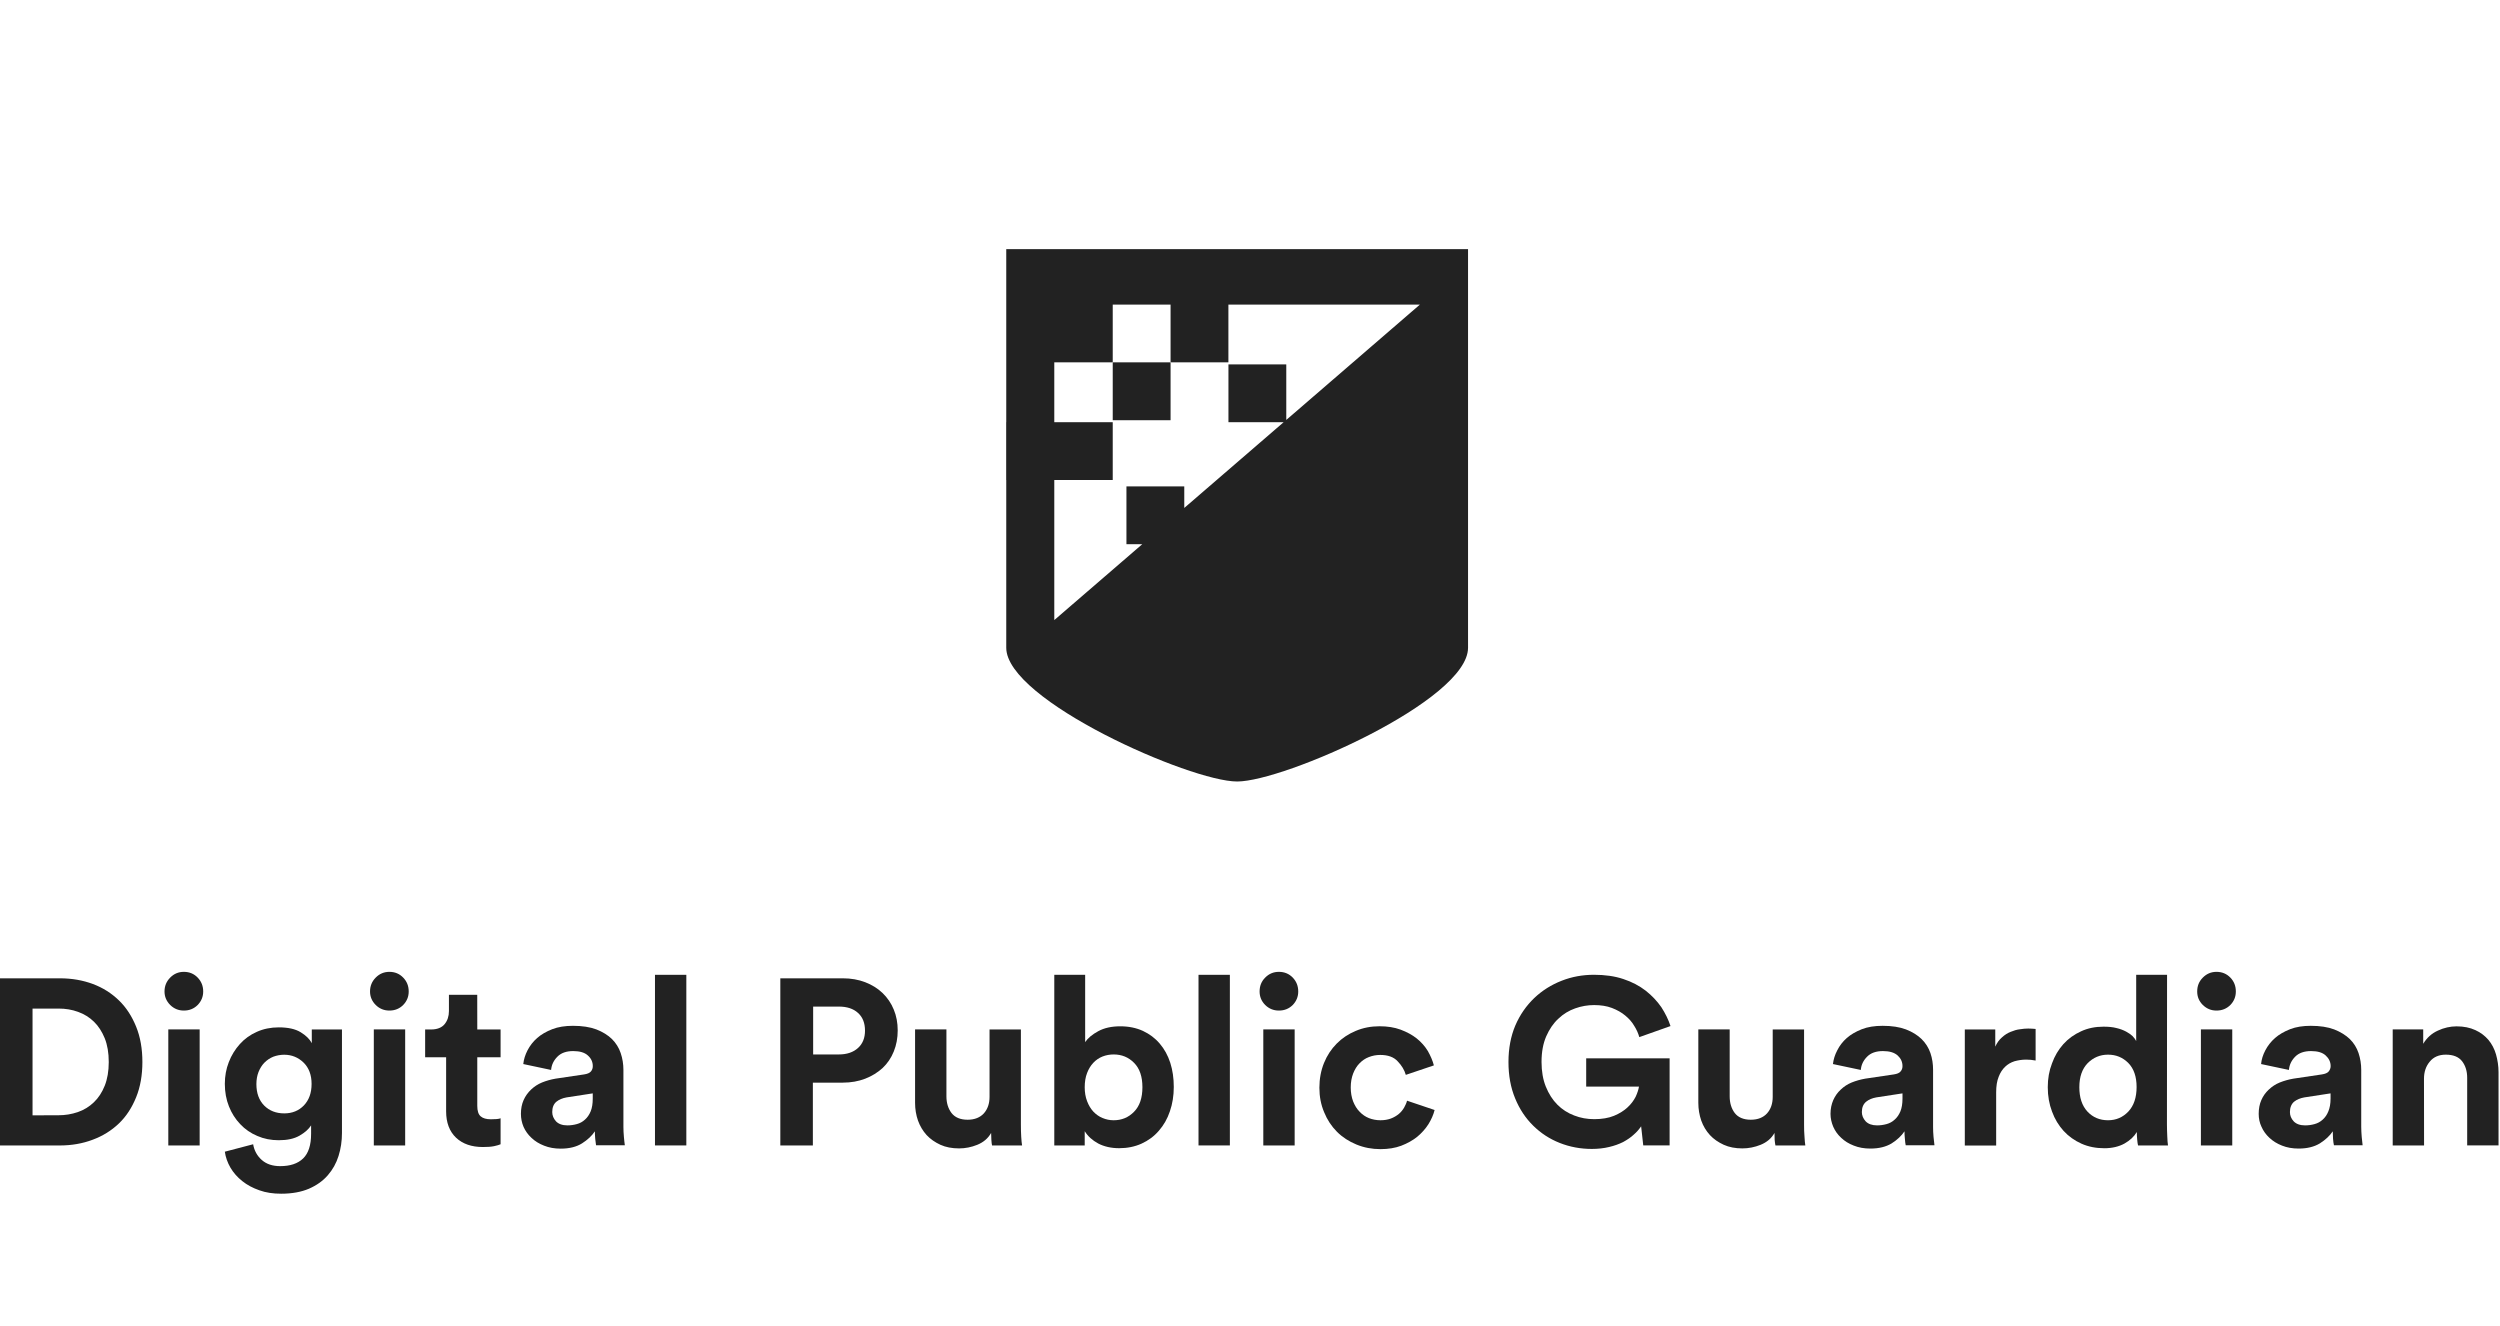
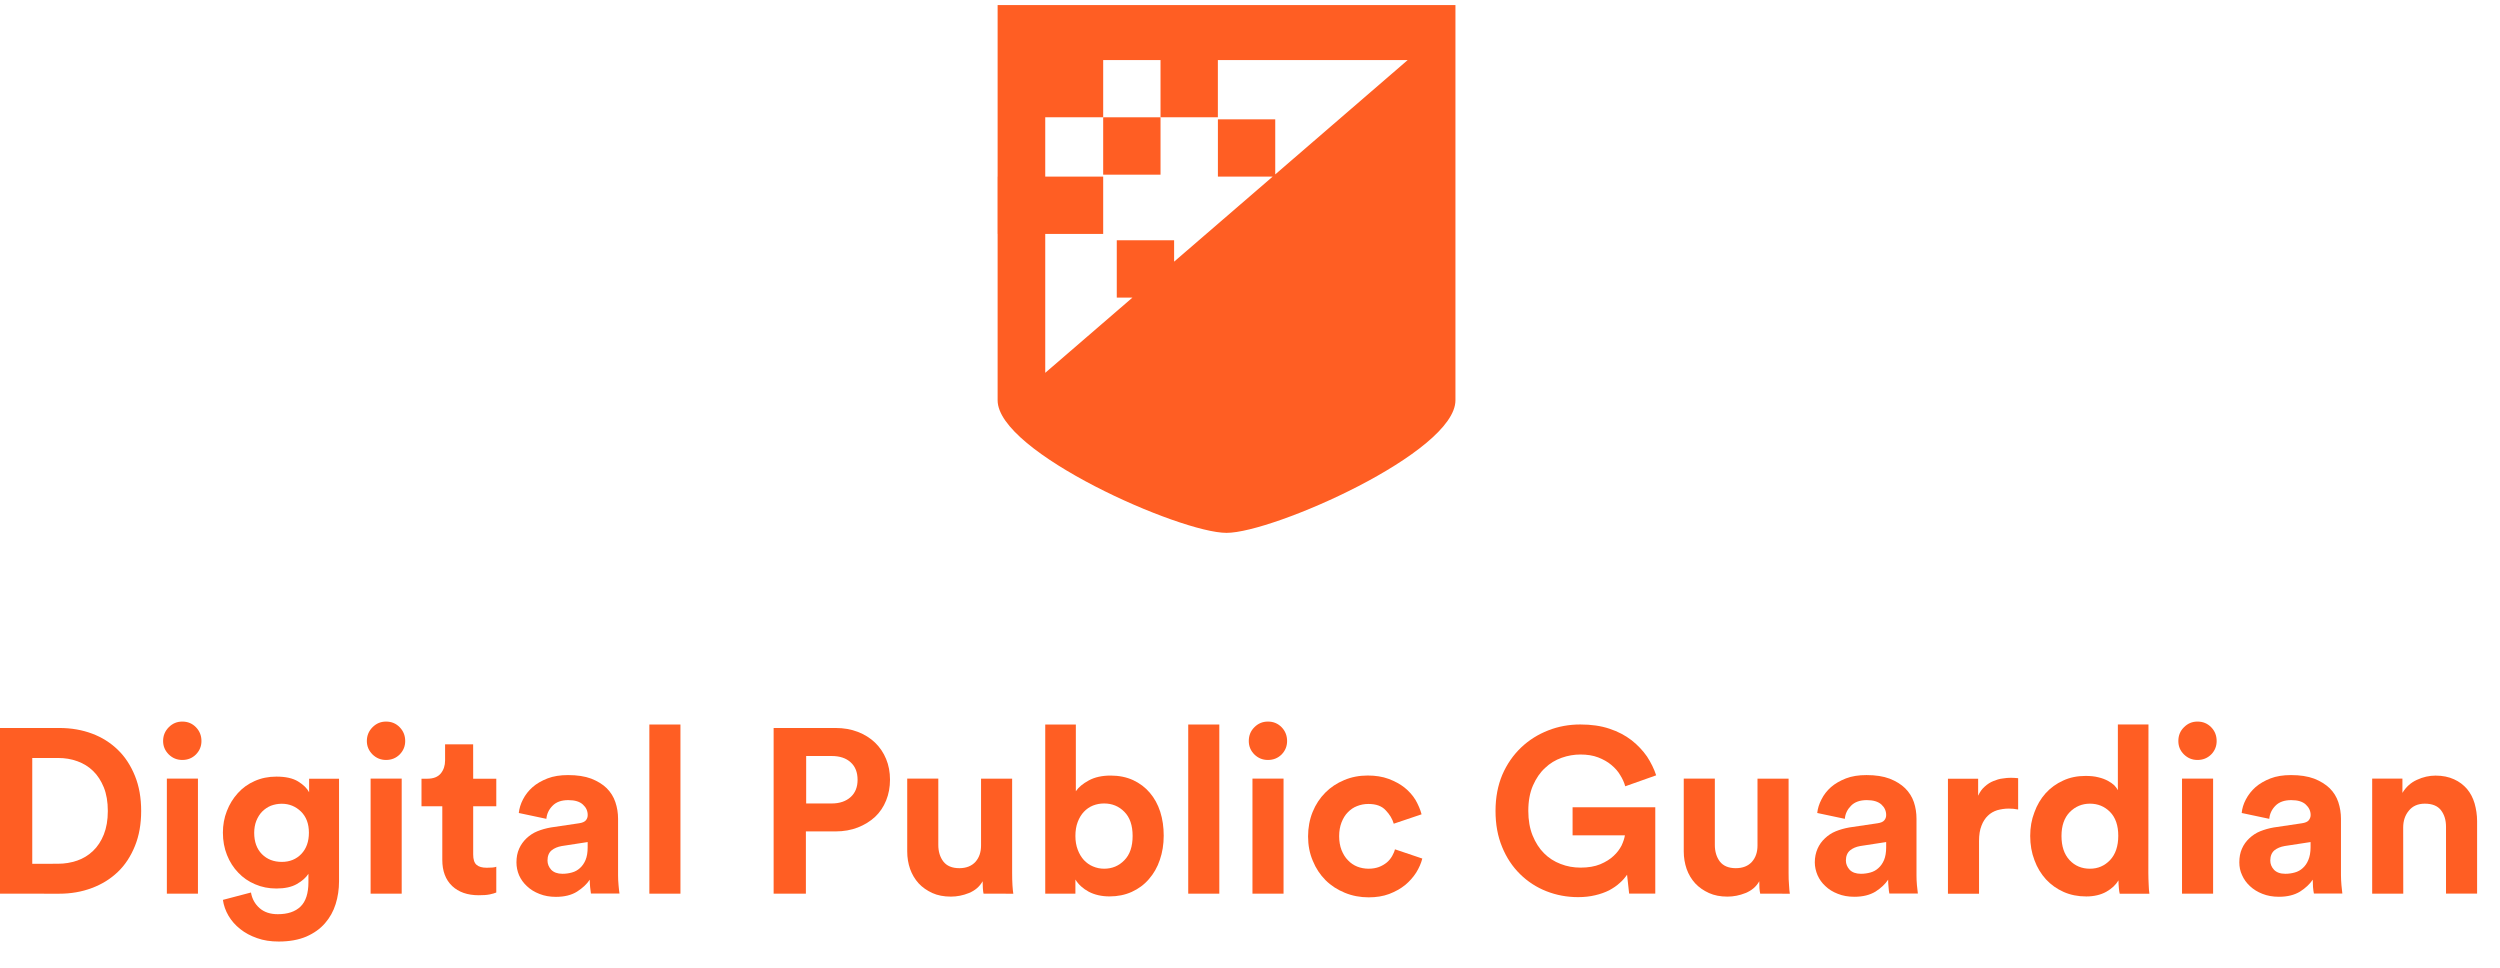
- <svg xmlns="http://www.w3.org/2000/svg" version="1.1" id="Ebene_1" x="0px" y="0px" width="61.468px" height="32.6px" viewBox="0 0 61.468 32.6" enable-background="new 0 0 61.468 32.6" xml:space="preserve">
-   <g enable-background="new    ">
-     <path fill="#222222" d="M0,28.163v-4.109h1.472c0.293,0,0.564,0.047,0.812,0.14c0.247,0.092,0.46,0.228,0.64,0.403   c0.18,0.174,0.32,0.391,0.423,0.646c0.103,0.253,0.154,0.543,0.154,0.869c0,0.324-0.051,0.614-0.154,0.867   c-0.103,0.255-0.244,0.473-0.425,0.645c-0.182,0.174-0.396,0.307-0.644,0.399c-0.248,0.094-0.518,0.141-0.812,0.141L0,28.163   L0,28.163z M1.438,27.421c0.166,0,0.324-0.026,0.476-0.078c0.15-0.052,0.282-0.133,0.394-0.241   c0.112-0.106,0.201-0.243,0.267-0.407c0.065-0.164,0.099-0.357,0.099-0.582c0-0.227-0.033-0.42-0.099-0.585   c-0.066-0.161-0.154-0.3-0.264-0.406c-0.11-0.108-0.241-0.189-0.391-0.243c-0.15-0.055-0.309-0.081-0.476-0.081H0.8v2.625   L1.438,27.421L1.438,27.421z" />
-     <path fill="#222222" d="M4.045,24.378c0-0.135,0.047-0.248,0.14-0.342c0.093-0.094,0.204-0.141,0.336-0.141   c0.135,0,0.248,0.047,0.339,0.141c0.091,0.094,0.136,0.207,0.136,0.342c0,0.128-0.045,0.238-0.136,0.332   c-0.091,0.091-0.204,0.137-0.339,0.137c-0.132,0-0.243-0.046-0.336-0.137C4.092,24.616,4.045,24.506,4.045,24.378z M4.138,28.163   v-2.853h0.771v2.853H4.138z" />
-     <path fill="#222222" d="M6.224,28.134c0.027,0.157,0.099,0.287,0.214,0.388c0.116,0.102,0.267,0.15,0.452,0.15   c0.244,0,0.431-0.062,0.562-0.188c0.131-0.126,0.197-0.328,0.197-0.606V27.67c-0.059,0.093-0.153,0.177-0.285,0.253   c-0.132,0.076-0.301,0.112-0.51,0.112c-0.189,0-0.365-0.034-0.527-0.105c-0.162-0.068-0.302-0.164-0.42-0.29   c-0.118-0.122-0.211-0.268-0.278-0.437c-0.067-0.167-0.101-0.353-0.101-0.554c0-0.188,0.032-0.368,0.098-0.535   c0.065-0.17,0.157-0.316,0.272-0.444c0.115-0.128,0.255-0.229,0.417-0.3c0.162-0.073,0.342-0.11,0.539-0.11   c0.228,0,0.407,0.039,0.539,0.12s0.223,0.172,0.273,0.268v-0.336h0.742v2.545c0,0.196-0.028,0.387-0.084,0.564   c-0.056,0.18-0.144,0.337-0.264,0.475c-0.12,0.139-0.274,0.248-0.463,0.331c-0.19,0.081-0.418,0.123-0.684,0.123   c-0.197,0-0.376-0.026-0.536-0.084c-0.161-0.056-0.3-0.13-0.42-0.226c-0.12-0.095-0.216-0.204-0.29-0.329   c-0.073-0.125-0.12-0.258-0.139-0.394L6.224,28.134z M6.989,27.375c0.197,0,0.358-0.066,0.484-0.197   c0.125-0.132,0.188-0.307,0.188-0.527c0-0.222-0.066-0.396-0.197-0.525c-0.131-0.127-0.29-0.193-0.476-0.193   c-0.096,0-0.187,0.018-0.27,0.049c-0.083,0.034-0.155,0.084-0.217,0.146c-0.062,0.063-0.11,0.143-0.145,0.23   c-0.034,0.088-0.052,0.188-0.052,0.295c0,0.225,0.064,0.4,0.192,0.53C6.624,27.311,6.788,27.375,6.989,27.375z" />
-     <path fill="#222222" d="M9.098,24.378c0-0.135,0.047-0.248,0.14-0.342c0.093-0.094,0.205-0.141,0.336-0.141   c0.135,0,0.248,0.047,0.339,0.141c0.091,0.094,0.136,0.207,0.136,0.342c0,0.128-0.045,0.238-0.136,0.332   c-0.091,0.091-0.204,0.137-0.339,0.137c-0.131,0-0.243-0.046-0.336-0.137C9.145,24.616,9.098,24.506,9.098,24.378z M9.191,28.163   v-2.853h0.771v2.853H9.191z" />
-     <path fill="#222222" d="M11.735,25.312h0.573v0.684h-0.573v1.193c0,0.125,0.027,0.211,0.084,0.259   c0.056,0.049,0.139,0.072,0.252,0.072c0.046,0,0.093-0.002,0.139-0.005c0.046-0.005,0.079-0.01,0.098-0.02v0.639   c-0.035,0.015-0.087,0.032-0.16,0.047c-0.071,0.015-0.163,0.021-0.275,0.021c-0.278,0-0.498-0.076-0.661-0.23   c-0.162-0.155-0.243-0.371-0.243-0.647v-1.329h-0.516v-0.684h0.145c0.15,0,0.262-0.044,0.333-0.13   c0.071-0.087,0.107-0.194,0.107-0.322V24.46h0.696L11.735,25.312L11.735,25.312z" />
-     <path fill="#222222" d="M12.808,27.387c0-0.128,0.022-0.24,0.066-0.339c0.045-0.101,0.106-0.184,0.183-0.258   c0.077-0.073,0.167-0.133,0.27-0.175c0.102-0.041,0.213-0.073,0.333-0.094l0.701-0.104c0.081-0.012,0.137-0.036,0.168-0.073   c0.031-0.037,0.046-0.079,0.046-0.131c0-0.102-0.039-0.188-0.119-0.26c-0.079-0.074-0.2-0.11-0.362-0.11   c-0.17,0-0.3,0.046-0.391,0.14c-0.091,0.092-0.142,0.199-0.153,0.324l-0.684-0.145c0.012-0.113,0.046-0.225,0.104-0.337   c0.058-0.113,0.137-0.215,0.237-0.303c0.101-0.089,0.224-0.159,0.371-0.217c0.146-0.057,0.317-0.083,0.51-0.083   c0.224,0,0.416,0.029,0.574,0.088c0.158,0.062,0.287,0.142,0.385,0.238c0.099,0.099,0.17,0.214,0.214,0.344   c0.045,0.133,0.067,0.271,0.067,0.413v1.402c0,0.076,0.004,0.16,0.012,0.246c0.007,0.086,0.016,0.153,0.023,0.206h-0.708   c-0.007-0.039-0.014-0.094-0.02-0.159c-0.006-0.069-0.009-0.128-0.009-0.184c-0.073,0.111-0.179,0.209-0.315,0.296   c-0.137,0.086-0.311,0.13-0.524,0.13c-0.151,0-0.287-0.024-0.409-0.073c-0.122-0.047-0.225-0.111-0.31-0.192   c-0.085-0.078-0.15-0.169-0.195-0.27C12.83,27.606,12.808,27.497,12.808,27.387z M13.949,27.67c0.081,0,0.16-0.011,0.234-0.032   c0.076-0.02,0.142-0.057,0.2-0.11c0.058-0.052,0.104-0.117,0.139-0.201c0.035-0.083,0.052-0.188,0.052-0.316v-0.128l-0.643,0.099   c-0.101,0.018-0.185,0.053-0.252,0.107c-0.067,0.057-0.101,0.141-0.101,0.253c0,0.084,0.031,0.16,0.093,0.229   C13.733,27.635,13.826,27.67,13.949,27.67z" />
-     <path fill="#222222" d="M16.104,28.163v-4.195h0.771v4.195H16.104z" />
-     <path fill="#222222" d="M19.986,26.615v1.548h-0.8v-4.109h1.537c0.2,0,0.384,0.032,0.55,0.096c0.166,0.064,0.308,0.152,0.428,0.267   c0.119,0.115,0.211,0.25,0.275,0.407c0.064,0.154,0.096,0.326,0.096,0.511c0,0.188-0.032,0.358-0.096,0.517   c-0.064,0.159-0.156,0.295-0.275,0.407c-0.12,0.11-0.263,0.199-0.428,0.263c-0.166,0.064-0.35,0.097-0.55,0.097h-0.737V26.615z    M20.624,25.926c0.201,0,0.358-0.055,0.473-0.16c0.115-0.104,0.171-0.248,0.171-0.425c0-0.188-0.057-0.332-0.171-0.435   c-0.114-0.105-0.271-0.157-0.473-0.157h-0.631v1.177H20.624z" />
-     <path fill="#222222" d="M24.392,28.163c-0.007-0.032-0.014-0.076-0.017-0.136c-0.004-0.057-0.006-0.114-0.006-0.172   c-0.076,0.136-0.189,0.23-0.339,0.292c-0.148,0.06-0.298,0.089-0.448,0.089c-0.174,0-0.328-0.029-0.46-0.089   c-0.134-0.062-0.247-0.14-0.339-0.239c-0.093-0.103-0.163-0.22-0.212-0.356c-0.048-0.138-0.072-0.282-0.072-0.438v-1.804h0.771   v1.646c0,0.162,0.042,0.3,0.124,0.408c0.083,0.109,0.216,0.167,0.398,0.167c0.173,0,0.307-0.056,0.399-0.157   c0.093-0.105,0.139-0.241,0.139-0.405v-1.658h0.771v2.336c0,0.11,0.002,0.214,0.008,0.306c0.006,0.091,0.012,0.158,0.021,0.211   L24.392,28.163L24.392,28.163z" />
-     <path fill="#222222" d="M25.922,28.163v-4.195h0.759v1.655c0.066-0.099,0.173-0.188,0.322-0.269c0.149-0.081,0.33-0.12,0.542-0.12   c0.208,0,0.394,0.039,0.556,0.113c0.162,0.076,0.301,0.179,0.415,0.314c0.113,0.132,0.199,0.289,0.258,0.471   c0.058,0.183,0.086,0.379,0.086,0.593c0,0.216-0.032,0.415-0.096,0.6c-0.062,0.185-0.153,0.342-0.271,0.477   c-0.118,0.138-0.26,0.241-0.426,0.317c-0.166,0.075-0.35,0.112-0.55,0.112c-0.198,0-0.369-0.04-0.514-0.115   c-0.145-0.078-0.255-0.178-0.333-0.303v0.35H25.922z M28.089,26.732c0-0.263-0.068-0.462-0.206-0.6   c-0.136-0.138-0.303-0.206-0.501-0.206c-0.097,0-0.188,0.017-0.275,0.051c-0.087,0.035-0.162,0.087-0.226,0.155   c-0.063,0.066-0.115,0.152-0.153,0.251c-0.039,0.101-0.058,0.218-0.058,0.349c0,0.127,0.019,0.24,0.058,0.342   c0.038,0.101,0.09,0.187,0.153,0.256c0.064,0.067,0.139,0.123,0.226,0.158c0.087,0.037,0.178,0.056,0.275,0.056   c0.198,0,0.365-0.069,0.501-0.209C28.021,27.196,28.089,26.994,28.089,26.732z" />
-     <path fill="#222222" d="M29.468,28.163v-4.195h0.771v4.195H29.468z" />
-     <path fill="#222222" d="M30.97,24.378c0-0.135,0.044-0.248,0.138-0.342c0.093-0.094,0.204-0.141,0.337-0.141   c0.135,0,0.248,0.047,0.34,0.141c0.09,0.094,0.135,0.207,0.135,0.342c0,0.128-0.045,0.238-0.135,0.332   c-0.092,0.091-0.205,0.137-0.34,0.137c-0.133,0-0.244-0.046-0.337-0.137C31.015,24.616,30.97,24.506,30.97,24.378z M31.061,28.163   v-2.853h0.771v2.853H31.061z" />
-     <path fill="#222222" d="M33.935,25.938c-0.102,0-0.193,0.019-0.28,0.053c-0.088,0.033-0.163,0.086-0.229,0.154   c-0.065,0.065-0.116,0.149-0.156,0.25c-0.039,0.102-0.059,0.214-0.059,0.342c0,0.129,0.02,0.243,0.059,0.345   c0.04,0.098,0.091,0.185,0.16,0.253c0.066,0.071,0.145,0.123,0.23,0.157c0.084,0.033,0.182,0.052,0.282,0.052   c0.097,0,0.183-0.016,0.255-0.042c0.076-0.029,0.141-0.068,0.196-0.113c0.056-0.047,0.096-0.098,0.131-0.157   c0.031-0.059,0.058-0.111,0.071-0.169l0.678,0.229c-0.029,0.117-0.081,0.234-0.152,0.349c-0.074,0.115-0.164,0.216-0.274,0.308   c-0.113,0.091-0.245,0.164-0.396,0.222c-0.15,0.056-0.32,0.083-0.509,0.083c-0.209,0-0.405-0.037-0.59-0.113   s-0.345-0.179-0.479-0.313c-0.135-0.136-0.24-0.294-0.315-0.479c-0.079-0.185-0.118-0.386-0.118-0.605s0.039-0.424,0.113-0.607   c0.076-0.188,0.182-0.346,0.314-0.479c0.131-0.133,0.289-0.237,0.469-0.312c0.18-0.076,0.373-0.113,0.582-0.113   c0.193,0,0.365,0.026,0.519,0.083c0.153,0.058,0.285,0.128,0.397,0.217c0.11,0.089,0.201,0.191,0.272,0.308   c0.067,0.118,0.118,0.236,0.149,0.354l-0.69,0.233c-0.034-0.12-0.101-0.23-0.198-0.331C34.269,25.988,34.125,25.938,33.935,25.938z   " />
-     <path fill="#222222" d="M40.403,28.163l-0.052-0.47c-0.047,0.068-0.105,0.139-0.18,0.203c-0.073,0.069-0.162,0.128-0.264,0.184   c-0.103,0.051-0.219,0.093-0.346,0.122c-0.128,0.031-0.27,0.047-0.423,0.047c-0.277,0-0.54-0.049-0.788-0.147   c-0.249-0.098-0.465-0.24-0.65-0.422c-0.189-0.185-0.338-0.408-0.447-0.674c-0.11-0.265-0.164-0.562-0.164-0.895   c0-0.334,0.057-0.632,0.168-0.896c0.115-0.266,0.271-0.489,0.466-0.676c0.196-0.186,0.42-0.326,0.673-0.425   c0.253-0.1,0.52-0.147,0.796-0.147c0.271,0,0.511,0.034,0.722,0.105c0.213,0.07,0.395,0.167,0.549,0.286   c0.154,0.121,0.281,0.257,0.384,0.405c0.098,0.152,0.174,0.305,0.226,0.465l-0.767,0.272c-0.026-0.094-0.068-0.188-0.125-0.277   c-0.054-0.094-0.128-0.177-0.22-0.253c-0.09-0.076-0.201-0.138-0.328-0.187c-0.125-0.048-0.272-0.071-0.439-0.071   c-0.154,0-0.311,0.026-0.465,0.081c-0.152,0.054-0.292,0.137-0.412,0.253c-0.123,0.112-0.222,0.258-0.3,0.435   c-0.076,0.176-0.115,0.384-0.115,0.629c0,0.23,0.036,0.436,0.106,0.609c0.072,0.177,0.166,0.324,0.283,0.441   c0.117,0.118,0.256,0.207,0.412,0.266c0.157,0.062,0.322,0.091,0.496,0.091c0.189,0,0.352-0.028,0.486-0.083   c0.136-0.057,0.246-0.126,0.332-0.207c0.088-0.081,0.152-0.169,0.199-0.26c0.043-0.094,0.07-0.177,0.082-0.251H39v-0.695h2.051   v2.141H40.403z" />
-     <path fill="#222222" d="M43.653,28.163c-0.008-0.032-0.013-0.076-0.019-0.136c-0.002-0.057-0.004-0.114-0.004-0.172   c-0.076,0.136-0.189,0.23-0.34,0.292c-0.149,0.06-0.299,0.089-0.449,0.089c-0.174,0-0.326-0.029-0.459-0.089   c-0.135-0.062-0.248-0.14-0.34-0.239c-0.094-0.103-0.164-0.22-0.213-0.356c-0.047-0.138-0.072-0.282-0.072-0.438v-1.804h0.771   v1.646c0,0.162,0.042,0.3,0.123,0.408c0.083,0.109,0.217,0.167,0.396,0.167c0.176,0,0.309-0.056,0.4-0.157   c0.094-0.105,0.139-0.241,0.139-0.405v-1.658h0.771v2.336c0,0.11,0.002,0.214,0.011,0.306c0.004,0.091,0.012,0.158,0.02,0.211   L43.653,28.163L43.653,28.163z" />
-     <path fill="#222222" d="M45.007,27.387c0-0.128,0.025-0.24,0.068-0.339c0.045-0.101,0.104-0.184,0.184-0.258   c0.076-0.073,0.166-0.133,0.27-0.175c0.102-0.041,0.215-0.073,0.332-0.094l0.702-0.104c0.081-0.012,0.138-0.036,0.167-0.073   c0.032-0.037,0.047-0.079,0.047-0.131c0-0.102-0.039-0.188-0.117-0.26c-0.082-0.074-0.201-0.11-0.363-0.11   c-0.17,0-0.301,0.046-0.392,0.14c-0.091,0.092-0.143,0.199-0.153,0.324l-0.685-0.145c0.013-0.113,0.047-0.225,0.106-0.337   c0.056-0.113,0.135-0.215,0.234-0.303c0.102-0.089,0.225-0.159,0.371-0.217c0.146-0.057,0.316-0.083,0.512-0.083   c0.224,0,0.414,0.029,0.571,0.088c0.16,0.062,0.287,0.142,0.386,0.238c0.1,0.099,0.172,0.214,0.217,0.344   c0.045,0.133,0.065,0.271,0.065,0.413v1.402c0,0.076,0.003,0.16,0.011,0.246c0.01,0.086,0.018,0.153,0.023,0.206h-0.707   c-0.008-0.039-0.016-0.094-0.02-0.159c-0.008-0.069-0.01-0.128-0.01-0.184c-0.074,0.111-0.178,0.209-0.314,0.296   c-0.139,0.084-0.312,0.128-0.525,0.128c-0.15,0-0.287-0.024-0.408-0.073c-0.123-0.047-0.226-0.111-0.31-0.192   c-0.086-0.078-0.149-0.169-0.194-0.27C45.033,27.606,45.007,27.497,45.007,27.387z M46.151,27.67c0.081,0,0.159-0.011,0.235-0.032   c0.074-0.02,0.143-0.057,0.199-0.11c0.059-0.052,0.104-0.117,0.14-0.201c0.034-0.083,0.052-0.188,0.052-0.316v-0.128l-0.645,0.099   c-0.1,0.018-0.184,0.053-0.25,0.107c-0.068,0.057-0.104,0.141-0.104,0.253c0,0.084,0.032,0.16,0.094,0.229   C45.934,27.635,46.028,27.67,46.151,27.67z" />
-     <path fill="#222222" d="M50.046,26.075c-0.076-0.016-0.155-0.022-0.231-0.022c-0.101,0-0.196,0.016-0.284,0.04   c-0.089,0.029-0.167,0.073-0.23,0.135c-0.066,0.062-0.12,0.144-0.159,0.246c-0.042,0.104-0.062,0.23-0.062,0.385v1.306h-0.771   v-2.853h0.749v0.422c0.042-0.093,0.096-0.169,0.165-0.228c0.066-0.061,0.138-0.106,0.214-0.136   c0.076-0.031,0.149-0.055,0.226-0.063c0.076-0.013,0.146-0.018,0.207-0.018c0.028,0,0.062,0,0.088,0.003   c0.029,0.002,0.06,0.005,0.092,0.007v0.776H50.046z" />
-     <path fill="#222222" d="M53.279,27.648c0,0.097,0.004,0.191,0.008,0.287c0.002,0.094,0.01,0.17,0.018,0.229h-0.736   c-0.008-0.032-0.016-0.078-0.021-0.141c-0.006-0.062-0.01-0.126-0.01-0.19c-0.065,0.111-0.166,0.206-0.304,0.284   c-0.136,0.075-0.303,0.115-0.494,0.115c-0.206,0-0.394-0.037-0.562-0.112c-0.17-0.076-0.317-0.181-0.438-0.312   c-0.122-0.135-0.219-0.292-0.286-0.477c-0.07-0.183-0.105-0.383-0.105-0.6c0-0.209,0.033-0.402,0.104-0.585   c0.065-0.182,0.159-0.339,0.279-0.474c0.12-0.133,0.266-0.238,0.434-0.314c0.166-0.078,0.352-0.115,0.553-0.115   c0.125,0,0.229,0.01,0.32,0.034c0.092,0.021,0.17,0.052,0.236,0.087c0.062,0.033,0.117,0.072,0.159,0.111   c0.039,0.042,0.069,0.081,0.089,0.121v-1.629h0.759L53.279,27.648L53.279,27.648z M51.125,26.732c0,0.255,0.066,0.454,0.199,0.598   c0.133,0.143,0.303,0.214,0.506,0.214c0.199,0,0.363-0.071,0.5-0.214c0.135-0.144,0.203-0.345,0.203-0.603   c0-0.256-0.068-0.452-0.203-0.59c-0.137-0.138-0.301-0.206-0.5-0.206c-0.195,0-0.363,0.071-0.5,0.209   C51.194,26.281,51.125,26.476,51.125,26.732z" />
-     <path fill="#222222" d="M54.023,24.378c0-0.135,0.044-0.248,0.139-0.342c0.094-0.094,0.203-0.141,0.336-0.141   c0.135,0,0.248,0.047,0.34,0.141c0.091,0.094,0.135,0.207,0.135,0.342c0,0.128-0.044,0.238-0.135,0.332   c-0.092,0.091-0.205,0.137-0.34,0.137c-0.133,0-0.242-0.046-0.336-0.137C54.067,24.616,54.023,24.506,54.023,24.378z    M54.114,28.163v-2.853h0.771v2.853H54.114z" />
-     <path fill="#222222" d="M55.535,27.387c0-0.128,0.021-0.24,0.065-0.339c0.044-0.101,0.104-0.184,0.183-0.258   c0.078-0.073,0.166-0.133,0.271-0.175c0.103-0.041,0.214-0.073,0.334-0.094l0.7-0.104c0.08-0.012,0.138-0.036,0.168-0.073   c0.029-0.037,0.048-0.079,0.048-0.131c0-0.102-0.042-0.188-0.12-0.26c-0.079-0.074-0.199-0.11-0.361-0.11   c-0.169,0-0.302,0.046-0.393,0.14c-0.09,0.092-0.141,0.199-0.152,0.324l-0.684-0.145c0.01-0.113,0.045-0.225,0.104-0.337   c0.059-0.113,0.139-0.215,0.238-0.303c0.102-0.089,0.225-0.159,0.371-0.217c0.146-0.057,0.316-0.083,0.509-0.083   c0.226,0,0.415,0.029,0.574,0.088c0.157,0.062,0.286,0.142,0.386,0.238c0.1,0.099,0.17,0.214,0.214,0.344   c0.044,0.133,0.066,0.271,0.066,0.413v1.402c0,0.076,0.005,0.16,0.012,0.246c0.009,0.086,0.015,0.153,0.022,0.206h-0.705   c-0.01-0.039-0.016-0.094-0.022-0.159c-0.005-0.069-0.007-0.128-0.007-0.184c-0.074,0.111-0.18,0.209-0.316,0.296   c-0.138,0.084-0.312,0.128-0.522,0.128c-0.152,0-0.288-0.024-0.41-0.073c-0.121-0.047-0.224-0.111-0.31-0.192   c-0.084-0.078-0.15-0.169-0.194-0.27C55.556,27.606,55.535,27.497,55.535,27.387z M56.675,27.67c0.082,0,0.16-0.011,0.234-0.032   c0.075-0.02,0.143-0.057,0.2-0.11c0.058-0.052,0.104-0.117,0.138-0.201c0.035-0.083,0.055-0.188,0.055-0.316v-0.128l-0.645,0.099   c-0.101,0.018-0.185,0.053-0.253,0.107c-0.065,0.057-0.101,0.141-0.101,0.253c0,0.084,0.029,0.16,0.093,0.229   C56.458,27.635,56.55,27.67,56.675,27.67z" />
-     <path fill="#222222" d="M59.601,28.163H58.83v-2.853h0.75v0.354c0.088-0.147,0.209-0.256,0.36-0.324   c0.151-0.071,0.308-0.105,0.461-0.105c0.179,0,0.329,0.032,0.46,0.092c0.131,0.059,0.235,0.14,0.321,0.239   c0.086,0.103,0.147,0.22,0.188,0.359c0.039,0.14,0.062,0.284,0.062,0.439v1.798h-0.771V26.5c0-0.162-0.041-0.297-0.125-0.407   c-0.084-0.108-0.217-0.162-0.402-0.162c-0.17,0-0.303,0.06-0.393,0.172c-0.095,0.112-0.142,0.253-0.142,0.42L59.601,28.163   L59.601,28.163z" />
-   </g>
-   <g>
-     <path fill="#222222" d="M24.741,6.126v4.254h-0.002v1.422h0.002v4.125c0,1.292,4.525,3.288,5.677,3.288s5.677-1.993,5.677-3.288   V6.126H24.741z M31.626,10.325V8.959h-1.422v1.421h1.358l-2.444,2.109v-0.53h-1.422v1.422h0.388l-2.162,1.865v-3.444h0.015h0.793   h0.629V10.38H26.73h-0.793h-0.015V8.909h1.422h0.015V7.49h1.422v1.419h1.422V7.49h4.707L31.626,10.325z" />
-     <rect x="27.359" y="8.909" fill="#222222" width="1.422" height="1.423" />
+ <svg xmlns="http://www.w3.org/2000/svg" width="62px" height="24px" viewBox="0 0 62 24" version="1.1">
+   <defs />
+   <g id="Page-1" stroke="none" stroke-width="1" fill="none" fill-rule="evenodd">
+     <g id="public_guardian_logo" fill="#FF5E23">
+       <g id="Group" transform="translate(0, 17)">
+         <path d="M0,5.163 L0,1.054 L1.472,1.054 C1.765,1.054 2.036,1.101 2.284,1.194 C2.531,1.286 2.744,1.422 2.924,1.597 C3.104,1.771 3.244,1.988 3.347,2.243 C3.45,2.496 3.501,2.786 3.501,3.112 C3.501,3.436 3.45,3.726 3.347,3.979 C3.244,4.234 3.103,4.452 2.922,4.624 C2.74,4.798 2.526,4.931 2.278,5.023 C2.03,5.117 1.76,5.164 1.466,5.164 L0,5.163 L0,5.163 L0,5.163 Z M1.438,4.421 C1.604,4.421 1.762,4.395 1.914,4.343 C2.064,4.291 2.196,4.21 2.308,4.102 C2.42,3.996 2.509,3.859 2.575,3.695 C2.64,3.531 2.674,3.338 2.674,3.113 C2.674,2.886 2.641,2.693 2.575,2.528 C2.509,2.367 2.421,2.228 2.311,2.122 C2.201,2.014 2.07,1.933 1.92,1.879 C1.77,1.824 1.611,1.798 1.444,1.798 L0.8,1.798 L0.8,4.423 L1.438,4.421 L1.438,4.421 L1.438,4.421 Z" id="Shape" />
+         <path d="M4.045,1.378 C4.045,1.243 4.092,1.13 4.185,1.036 C4.278,0.942 4.389,0.895 4.521,0.895 C4.656,0.895 4.769,0.942 4.86,1.036 C4.951,1.13 4.996,1.243 4.996,1.378 C4.996,1.506 4.951,1.616 4.86,1.71 C4.769,1.801 4.656,1.847 4.521,1.847 C4.389,1.847 4.278,1.801 4.185,1.71 C4.092,1.616 4.045,1.506 4.045,1.378 L4.045,1.378 Z M4.138,5.163 L4.138,2.31 L4.909,2.31 L4.909,5.163 L4.138,5.163 L4.138,5.163 Z" id="Shape" />
+         <path d="M6.224,5.134 C6.251,5.291 6.323,5.421 6.438,5.522 C6.554,5.624 6.705,5.672 6.89,5.672 C7.134,5.672 7.321,5.61 7.452,5.484 C7.583,5.358 7.649,5.156 7.649,4.878 L7.649,4.67 C7.59,4.763 7.496,4.847 7.364,4.923 C7.232,4.999 7.063,5.035 6.854,5.035 C6.665,5.035 6.489,5.001 6.327,4.93 C6.165,4.862 6.025,4.766 5.907,4.64 C5.789,4.518 5.696,4.372 5.629,4.203 C5.562,4.036 5.528,3.85 5.528,3.649 C5.528,3.461 5.56,3.281 5.626,3.114 C5.691,2.944 5.783,2.798 5.898,2.67 C6.013,2.542 6.153,2.441 6.315,2.37 C6.477,2.297 6.657,2.26 6.854,2.26 C7.082,2.26 7.261,2.299 7.393,2.38 C7.525,2.461 7.616,2.552 7.666,2.648 L7.666,2.312 L8.408,2.312 L8.408,4.857 C8.408,5.053 8.38,5.244 8.324,5.421 C8.268,5.601 8.18,5.758 8.06,5.896 C7.94,6.035 7.786,6.144 7.597,6.227 C7.407,6.308 7.179,6.35 6.913,6.35 C6.716,6.35 6.537,6.324 6.377,6.266 C6.216,6.21 6.077,6.136 5.957,6.04 C5.837,5.945 5.741,5.836 5.667,5.711 C5.594,5.586 5.547,5.453 5.528,5.317 L6.224,5.134 L6.224,5.134 Z M6.989,4.375 C7.186,4.375 7.347,4.309 7.473,4.178 C7.598,4.046 7.661,3.871 7.661,3.651 C7.661,3.429 7.595,3.255 7.464,3.126 C7.333,2.999 7.174,2.933 6.988,2.933 C6.892,2.933 6.801,2.951 6.718,2.982 C6.635,3.016 6.563,3.066 6.501,3.128 C6.439,3.191 6.391,3.271 6.356,3.358 C6.322,3.446 6.304,3.546 6.304,3.653 C6.304,3.878 6.368,4.053 6.496,4.183 C6.624,4.311 6.788,4.375 6.989,4.375 L6.989,4.375 Z" id="Shape" />
+         <path d="M9.098,1.378 C9.098,1.243 9.145,1.13 9.238,1.036 C9.331,0.942 9.443,0.895 9.574,0.895 C9.709,0.895 9.822,0.942 9.913,1.036 C10.004,1.13 10.049,1.243 10.049,1.378 C10.049,1.506 10.004,1.616 9.913,1.71 C9.822,1.801 9.709,1.847 9.574,1.847 C9.443,1.847 9.331,1.801 9.238,1.71 C9.145,1.616 9.098,1.506 9.098,1.378 L9.098,1.378 Z M9.191,5.163 L9.191,2.31 L9.962,2.31 L9.962,5.163 L9.191,5.163 L9.191,5.163 Z" id="Shape" />
+         <path d="M11.735,2.312 L12.308,2.312 L12.308,2.996 L11.735,2.996 L11.735,4.189 C11.735,4.314 11.762,4.4 11.819,4.448 C11.875,4.497 11.958,4.52 12.071,4.52 C12.117,4.52 12.164,4.518 12.21,4.515 C12.256,4.51 12.289,4.505 12.308,4.495 L12.308,5.134 C12.273,5.149 12.221,5.166 12.148,5.181 C12.077,5.196 11.985,5.202 11.873,5.202 C11.595,5.202 11.375,5.126 11.212,4.972 C11.05,4.817 10.969,4.601 10.969,4.325 L10.969,2.996 L10.453,2.996 L10.453,2.312 L10.598,2.312 C10.748,2.312 10.86,2.268 10.931,2.182 C11.002,2.095 11.038,1.988 11.038,1.86 L11.038,1.46 L11.734,1.46 L11.735,2.312 L11.735,2.312 L11.735,2.312 Z" id="Shape" />
+         <path d="M12.808,4.387 C12.808,4.259 12.83,4.147 12.874,4.048 C12.919,3.947 12.98,3.864 13.057,3.79 C13.134,3.717 13.224,3.657 13.327,3.615 C13.429,3.574 13.54,3.542 13.66,3.521 L14.361,3.417 C14.442,3.405 14.498,3.381 14.529,3.344 C14.56,3.307 14.575,3.265 14.575,3.213 C14.575,3.111 14.536,3.025 14.456,2.953 C14.377,2.879 14.256,2.843 14.094,2.843 C13.924,2.843 13.794,2.889 13.703,2.983 C13.612,3.075 13.561,3.182 13.55,3.307 L12.866,3.162 C12.878,3.049 12.912,2.937 12.97,2.825 C13.028,2.712 13.107,2.61 13.207,2.522 C13.308,2.433 13.431,2.363 13.578,2.305 C13.724,2.248 13.895,2.222 14.088,2.222 C14.312,2.222 14.504,2.251 14.662,2.31 C14.82,2.372 14.949,2.452 15.047,2.548 C15.146,2.647 15.217,2.762 15.261,2.892 C15.306,3.025 15.328,3.163 15.328,3.305 L15.328,4.707 C15.328,4.783 15.332,4.867 15.34,4.953 C15.347,5.039 15.356,5.106 15.363,5.159 L14.655,5.159 C14.648,5.12 14.641,5.065 14.635,5 C14.629,4.931 14.626,4.872 14.626,4.816 C14.553,4.927 14.447,5.025 14.311,5.112 C14.174,5.198 14,5.242 13.787,5.242 C13.636,5.242 13.5,5.218 13.378,5.169 C13.256,5.122 13.153,5.058 13.068,4.977 C12.983,4.899 12.918,4.808 12.873,4.707 C12.83,4.606 12.808,4.497 12.808,4.387 L12.808,4.387 Z M13.949,4.67 C14.03,4.67 14.109,4.659 14.183,4.638 C14.259,4.618 14.325,4.581 14.383,4.528 C14.441,4.476 14.487,4.411 14.522,4.327 C14.557,4.244 14.574,4.139 14.574,4.011 L14.574,3.883 L13.931,3.982 C13.83,4 13.746,4.035 13.679,4.089 C13.612,4.146 13.578,4.23 13.578,4.342 C13.578,4.426 13.609,4.502 13.671,4.571 C13.733,4.635 13.826,4.67 13.949,4.67 L13.949,4.67 Z" id="Shape" />
+         <polygon id="Shape" points="16.104 5.163 16.104 0.968 16.875 0.968 16.875 5.163" />
+         <path d="M19.986,3.615 L19.986,5.163 L19.186,5.163 L19.186,1.054 L20.723,1.054 C20.923,1.054 21.107,1.086 21.273,1.15 C21.439,1.214 21.581,1.302 21.701,1.417 C21.82,1.532 21.912,1.667 21.976,1.824 C22.04,1.978 22.072,2.15 22.072,2.335 C22.072,2.523 22.04,2.693 21.976,2.852 C21.912,3.011 21.82,3.147 21.701,3.259 C21.581,3.369 21.438,3.458 21.273,3.522 C21.107,3.586 20.923,3.619 20.723,3.619 L19.986,3.619 L19.986,3.615 L19.986,3.615 Z M20.624,2.926 C20.825,2.926 20.982,2.871 21.097,2.766 C21.212,2.662 21.268,2.518 21.268,2.341 C21.268,2.153 21.211,2.009 21.097,1.906 C20.983,1.801 20.826,1.749 20.624,1.749 L19.993,1.749 L19.993,2.926 L20.624,2.926 L20.624,2.926 Z" id="Shape" />
+         <path d="M24.392,5.163 C24.385,5.131 24.378,5.087 24.375,5.027 C24.371,4.97 24.369,4.913 24.369,4.855 C24.293,4.991 24.18,5.085 24.03,5.147 C23.882,5.207 23.732,5.236 23.582,5.236 C23.408,5.236 23.254,5.207 23.122,5.147 C22.988,5.085 22.875,5.007 22.783,4.908 C22.69,4.805 22.62,4.688 22.571,4.552 C22.523,4.414 22.499,4.27 22.499,4.114 L22.499,2.31 L23.27,2.31 L23.27,3.956 C23.27,4.118 23.312,4.256 23.394,4.364 C23.477,4.473 23.61,4.531 23.792,4.531 C23.965,4.531 24.099,4.475 24.191,4.374 C24.284,4.269 24.33,4.133 24.33,3.969 L24.33,2.311 L25.101,2.311 L25.101,4.647 C25.101,4.757 25.103,4.861 25.109,4.953 C25.115,5.044 25.121,5.111 25.13,5.164 L24.392,5.163 L24.392,5.163 L24.392,5.163 Z" id="Shape" />
+         <path d="M25.922,5.163 L25.922,0.968 L26.681,0.968 L26.681,2.623 C26.747,2.524 26.854,2.435 27.003,2.354 C27.152,2.273 27.333,2.234 27.545,2.234 C27.753,2.234 27.939,2.273 28.101,2.347 C28.263,2.423 28.402,2.526 28.516,2.661 C28.629,2.793 28.715,2.95 28.774,3.132 C28.832,3.315 28.86,3.511 28.86,3.725 C28.86,3.941 28.828,4.14 28.764,4.325 C28.702,4.51 28.611,4.667 28.493,4.802 C28.375,4.94 28.233,5.043 28.067,5.119 C27.901,5.194 27.717,5.231 27.517,5.231 C27.319,5.231 27.148,5.191 27.003,5.116 C26.858,5.038 26.748,4.938 26.67,4.813 L26.67,5.163 L25.922,5.163 L25.922,5.163 Z M28.089,3.732 C28.089,3.469 28.021,3.27 27.883,3.132 C27.747,2.994 27.58,2.926 27.382,2.926 C27.285,2.926 27.194,2.943 27.107,2.977 C27.02,3.012 26.945,3.064 26.881,3.132 C26.818,3.198 26.766,3.284 26.728,3.383 C26.689,3.484 26.67,3.601 26.67,3.732 C26.67,3.859 26.689,3.972 26.728,4.074 C26.766,4.175 26.818,4.261 26.881,4.33 C26.945,4.397 27.02,4.453 27.107,4.488 C27.194,4.525 27.285,4.544 27.382,4.544 C27.58,4.544 27.747,4.475 27.883,4.335 C28.021,4.196 28.089,3.994 28.089,3.732 L28.089,3.732 Z" id="Shape" />
+         <polygon id="Shape" points="29.468 5.163 29.468 0.968 30.239 0.968 30.239 5.163" />
+         <path d="M30.97,1.378 C30.97,1.243 31.014,1.13 31.108,1.036 C31.201,0.942 31.312,0.895 31.445,0.895 C31.58,0.895 31.693,0.942 31.785,1.036 C31.875,1.13 31.92,1.243 31.92,1.378 C31.92,1.506 31.875,1.616 31.785,1.71 C31.693,1.801 31.58,1.847 31.445,1.847 C31.312,1.847 31.201,1.801 31.108,1.71 C31.015,1.616 30.97,1.506 30.97,1.378 L30.97,1.378 Z M31.061,5.163 L31.061,2.31 L31.832,2.31 L31.832,5.163 L31.061,5.163 L31.061,5.163 Z" id="Shape" />
+         <path d="M33.935,2.938 C33.833,2.938 33.742,2.957 33.655,2.991 C33.567,3.024 33.492,3.077 33.426,3.145 C33.361,3.21 33.31,3.294 33.27,3.395 C33.231,3.497 33.211,3.609 33.211,3.737 C33.211,3.866 33.231,3.98 33.27,4.082 C33.31,4.18 33.361,4.267 33.43,4.335 C33.496,4.406 33.575,4.458 33.66,4.492 C33.744,4.525 33.842,4.544 33.942,4.544 C34.039,4.544 34.125,4.528 34.197,4.502 C34.273,4.473 34.338,4.434 34.393,4.389 C34.449,4.342 34.489,4.291 34.524,4.232 C34.555,4.173 34.582,4.121 34.595,4.063 L35.273,4.292 C35.244,4.409 35.192,4.526 35.121,4.641 C35.047,4.756 34.957,4.857 34.847,4.949 C34.734,5.04 34.602,5.113 34.451,5.171 C34.301,5.227 34.131,5.254 33.942,5.254 C33.733,5.254 33.537,5.217 33.352,5.141 C33.167,5.065 33.007,4.962 32.873,4.828 C32.738,4.692 32.633,4.534 32.558,4.349 C32.479,4.164 32.44,3.963 32.44,3.744 C32.44,3.525 32.479,3.32 32.553,3.137 C32.629,2.949 32.735,2.791 32.867,2.658 C32.998,2.525 33.156,2.421 33.336,2.346 C33.516,2.27 33.709,2.233 33.918,2.233 C34.111,2.233 34.283,2.259 34.437,2.316 C34.59,2.374 34.722,2.444 34.834,2.533 C34.944,2.622 35.035,2.724 35.106,2.841 C35.173,2.959 35.224,3.077 35.255,3.195 L34.565,3.428 C34.531,3.308 34.464,3.198 34.367,3.097 C34.269,2.988 34.125,2.938 33.935,2.938 L33.935,2.938 Z" id="Shape" />
+         <path d="M40.403,5.163 L40.351,4.693 C40.304,4.761 40.246,4.832 40.171,4.896 C40.098,4.965 40.009,5.024 39.907,5.08 C39.804,5.131 39.688,5.173 39.561,5.202 C39.433,5.233 39.291,5.249 39.138,5.249 C38.861,5.249 38.598,5.2 38.35,5.102 C38.101,5.004 37.885,4.862 37.7,4.68 C37.511,4.495 37.362,4.272 37.253,4.006 C37.143,3.741 37.089,3.444 37.089,3.111 C37.089,2.777 37.146,2.479 37.257,2.215 C37.372,1.949 37.528,1.726 37.723,1.539 C37.919,1.353 38.143,1.213 38.396,1.114 C38.649,1.014 38.916,0.967 39.192,0.967 C39.463,0.967 39.703,1.001 39.914,1.072 C40.127,1.142 40.309,1.239 40.463,1.358 C40.617,1.479 40.744,1.615 40.847,1.763 C40.945,1.915 41.021,2.068 41.073,2.228 L40.306,2.5 C40.28,2.406 40.238,2.312 40.181,2.223 C40.127,2.129 40.053,2.046 39.961,1.97 C39.871,1.894 39.76,1.832 39.633,1.783 C39.508,1.735 39.361,1.712 39.194,1.712 C39.04,1.712 38.883,1.738 38.729,1.793 C38.577,1.847 38.437,1.93 38.317,2.046 C38.194,2.158 38.095,2.304 38.017,2.481 C37.941,2.657 37.902,2.865 37.902,3.11 C37.902,3.34 37.938,3.546 38.008,3.719 C38.08,3.896 38.174,4.043 38.291,4.16 C38.408,4.278 38.547,4.367 38.703,4.426 C38.86,4.488 39.025,4.517 39.199,4.517 C39.388,4.517 39.551,4.489 39.685,4.434 C39.821,4.377 39.931,4.308 40.017,4.227 C40.105,4.146 40.169,4.058 40.216,3.967 C40.259,3.873 40.286,3.79 40.298,3.716 L39,3.716 L39,3.021 L41.051,3.021 L41.051,5.162 L40.403,5.162 L40.403,5.163 Z" id="Shape" />
+         <path d="M43.653,5.163 C43.645,5.131 43.64,5.087 43.634,5.027 C43.632,4.97 43.63,4.913 43.63,4.855 C43.554,4.991 43.441,5.085 43.29,5.147 C43.141,5.207 42.991,5.236 42.841,5.236 C42.667,5.236 42.515,5.207 42.382,5.147 C42.247,5.085 42.134,5.007 42.042,4.908 C41.948,4.805 41.878,4.688 41.829,4.552 C41.782,4.414 41.757,4.27 41.757,4.114 L41.757,2.31 L42.528,2.31 L42.528,3.956 C42.528,4.118 42.57,4.256 42.651,4.364 C42.734,4.473 42.868,4.531 43.047,4.531 C43.223,4.531 43.356,4.475 43.447,4.374 C43.541,4.269 43.586,4.133 43.586,3.969 L43.586,2.311 L44.357,2.311 L44.357,4.647 C44.357,4.757 44.359,4.861 44.368,4.953 C44.372,5.044 44.38,5.111 44.388,5.164 L43.653,5.163 L43.653,5.163 L43.653,5.163 Z" id="Shape" />
+         <path d="M45.007,4.387 C45.007,4.259 45.032,4.147 45.075,4.048 C45.12,3.947 45.179,3.864 45.259,3.79 C45.335,3.717 45.425,3.657 45.529,3.615 C45.631,3.574 45.744,3.542 45.861,3.521 L46.563,3.417 C46.644,3.405 46.701,3.381 46.73,3.344 C46.762,3.307 46.777,3.265 46.777,3.213 C46.777,3.111 46.738,3.025 46.66,2.953 C46.578,2.879 46.459,2.843 46.297,2.843 C46.127,2.843 45.996,2.889 45.905,2.983 C45.814,3.075 45.762,3.182 45.752,3.307 L45.067,3.162 C45.08,3.049 45.114,2.937 45.173,2.825 C45.229,2.712 45.308,2.61 45.407,2.522 C45.509,2.433 45.632,2.363 45.778,2.305 C45.924,2.248 46.094,2.222 46.29,2.222 C46.514,2.222 46.704,2.251 46.861,2.31 C47.021,2.372 47.148,2.452 47.247,2.548 C47.347,2.647 47.419,2.762 47.464,2.892 C47.509,3.025 47.529,3.163 47.529,3.305 L47.529,4.707 C47.529,4.783 47.532,4.867 47.54,4.953 C47.55,5.039 47.558,5.106 47.563,5.159 L46.856,5.159 C46.848,5.12 46.84,5.065 46.836,5 C46.828,4.931 46.826,4.872 46.826,4.816 C46.752,4.927 46.648,5.025 46.512,5.112 C46.373,5.196 46.2,5.24 45.987,5.24 C45.837,5.24 45.7,5.216 45.579,5.167 C45.456,5.12 45.353,5.056 45.269,4.975 C45.183,4.897 45.12,4.806 45.075,4.705 C45.033,4.606 45.007,4.497 45.007,4.387 L45.007,4.387 Z M46.151,4.67 C46.232,4.67 46.31,4.659 46.386,4.638 C46.46,4.618 46.529,4.581 46.585,4.528 C46.644,4.476 46.689,4.411 46.725,4.327 C46.759,4.244 46.777,4.139 46.777,4.011 L46.777,3.883 L46.132,3.982 C46.032,4 45.948,4.035 45.882,4.089 C45.814,4.146 45.778,4.23 45.778,4.342 C45.778,4.426 45.81,4.502 45.872,4.571 C45.934,4.635 46.028,4.67 46.151,4.67 L46.151,4.67 Z" id="Shape" />
+         <path d="M50.046,3.075 C49.97,3.059 49.891,3.053 49.815,3.053 C49.714,3.053 49.619,3.069 49.531,3.093 C49.442,3.122 49.364,3.166 49.301,3.228 C49.235,3.29 49.181,3.372 49.142,3.474 C49.1,3.578 49.08,3.704 49.08,3.859 L49.08,5.165 L48.309,5.165 L48.309,2.312 L49.058,2.312 L49.058,2.734 C49.1,2.641 49.154,2.565 49.223,2.506 C49.289,2.445 49.361,2.4 49.437,2.37 C49.513,2.339 49.586,2.315 49.663,2.307 C49.739,2.294 49.809,2.289 49.87,2.289 C49.898,2.289 49.932,2.289 49.958,2.292 C49.987,2.294 50.018,2.297 50.05,2.299 L50.05,3.075 L50.046,3.075 L50.046,3.075 Z" id="Shape" />
+         <path d="M53.279,4.648 C53.279,4.745 53.283,4.839 53.287,4.935 C53.289,5.029 53.297,5.105 53.305,5.164 L52.569,5.164 C52.561,5.132 52.553,5.086 52.548,5.023 C52.542,4.961 52.538,4.897 52.538,4.833 C52.473,4.944 52.372,5.039 52.234,5.117 C52.098,5.192 51.931,5.232 51.74,5.232 C51.534,5.232 51.346,5.195 51.178,5.12 C51.008,5.044 50.861,4.939 50.74,4.808 C50.618,4.673 50.521,4.516 50.454,4.331 C50.384,4.148 50.349,3.948 50.349,3.731 C50.349,3.522 50.382,3.329 50.453,3.146 C50.518,2.964 50.612,2.807 50.732,2.672 C50.852,2.539 50.998,2.434 51.166,2.358 C51.332,2.28 51.518,2.243 51.719,2.243 C51.844,2.243 51.948,2.253 52.039,2.277 C52.131,2.298 52.209,2.329 52.275,2.364 C52.337,2.397 52.392,2.436 52.434,2.475 C52.473,2.517 52.503,2.556 52.523,2.596 L52.523,0.967 L53.282,0.967 L53.279,4.648 L53.279,4.648 L53.279,4.648 Z M51.125,3.732 C51.125,3.987 51.191,4.186 51.324,4.33 C51.457,4.473 51.627,4.544 51.83,4.544 C52.029,4.544 52.193,4.473 52.33,4.33 C52.465,4.186 52.533,3.985 52.533,3.727 C52.533,3.471 52.465,3.275 52.33,3.137 C52.193,2.999 52.029,2.931 51.83,2.931 C51.635,2.931 51.467,3.002 51.33,3.14 C51.194,3.281 51.125,3.476 51.125,3.732 L51.125,3.732 Z" id="Shape" />
+         <path d="M54.023,1.378 C54.023,1.243 54.067,1.13 54.162,1.036 C54.256,0.942 54.365,0.895 54.498,0.895 C54.633,0.895 54.746,0.942 54.838,1.036 C54.929,1.13 54.973,1.243 54.973,1.378 C54.973,1.506 54.929,1.616 54.838,1.71 C54.746,1.801 54.633,1.847 54.498,1.847 C54.365,1.847 54.256,1.801 54.162,1.71 C54.067,1.616 54.023,1.506 54.023,1.378 L54.023,1.378 Z M54.114,5.163 L54.114,2.31 L54.885,2.31 L54.885,5.163 L54.114,5.163 L54.114,5.163 Z" id="Shape" />
+         <path d="M55.535,4.387 C55.535,4.259 55.556,4.147 55.6,4.048 C55.644,3.947 55.704,3.864 55.783,3.79 C55.861,3.717 55.949,3.657 56.054,3.615 C56.157,3.574 56.268,3.542 56.388,3.521 L57.088,3.417 C57.168,3.405 57.226,3.381 57.256,3.344 C57.285,3.307 57.304,3.265 57.304,3.213 C57.304,3.111 57.262,3.025 57.184,2.953 C57.105,2.879 56.985,2.843 56.823,2.843 C56.654,2.843 56.521,2.889 56.43,2.983 C56.34,3.075 56.289,3.182 56.278,3.307 L55.594,3.162 C55.604,3.049 55.639,2.937 55.698,2.825 C55.757,2.712 55.837,2.61 55.936,2.522 C56.038,2.433 56.161,2.363 56.307,2.305 C56.453,2.248 56.623,2.222 56.816,2.222 C57.042,2.222 57.231,2.251 57.39,2.31 C57.547,2.372 57.676,2.452 57.776,2.548 C57.876,2.647 57.946,2.762 57.99,2.892 C58.034,3.025 58.056,3.163 58.056,3.305 L58.056,4.707 C58.056,4.783 58.061,4.867 58.068,4.953 C58.077,5.039 58.083,5.106 58.09,5.159 L57.385,5.159 C57.375,5.12 57.369,5.065 57.363,5 C57.358,4.931 57.356,4.872 57.356,4.816 C57.282,4.927 57.176,5.025 57.04,5.112 C56.902,5.196 56.728,5.24 56.518,5.24 C56.366,5.24 56.23,5.216 56.108,5.167 C55.987,5.12 55.884,5.056 55.798,4.975 C55.714,4.897 55.648,4.806 55.604,4.705 C55.556,4.606 55.535,4.497 55.535,4.387 L55.535,4.387 Z M56.675,4.67 C56.757,4.67 56.835,4.659 56.909,4.638 C56.984,4.618 57.052,4.581 57.109,4.528 C57.167,4.476 57.213,4.411 57.247,4.327 C57.282,4.244 57.302,4.139 57.302,4.011 L57.302,3.883 L56.657,3.982 C56.556,4 56.472,4.035 56.404,4.089 C56.339,4.146 56.303,4.23 56.303,4.342 C56.303,4.426 56.332,4.502 56.396,4.571 C56.458,4.635 56.55,4.67 56.675,4.67 L56.675,4.67 Z" id="Shape" />
+         <path d="M59.601,5.163 L58.83,5.163 L58.83,2.31 L59.58,2.31 L59.58,2.664 C59.668,2.517 59.789,2.408 59.94,2.34 C60.091,2.269 60.248,2.235 60.401,2.235 C60.58,2.235 60.73,2.267 60.861,2.327 C60.992,2.386 61.096,2.467 61.182,2.566 C61.268,2.669 61.329,2.786 61.37,2.925 C61.409,3.065 61.432,3.209 61.432,3.364 L61.432,5.162 L60.661,5.162 L60.661,3.5 C60.661,3.338 60.62,3.203 60.536,3.093 C60.452,2.985 60.319,2.931 60.134,2.931 C59.964,2.931 59.831,2.991 59.741,3.103 C59.646,3.215 59.599,3.356 59.599,3.523 L59.601,5.163 L59.601,5.163 L59.601,5.163 Z" id="Shape" />
+       </g>
+       <g id="Group" transform="translate(24, 0)">
+         <path d="M0.741,0.126 L0.741,4.38 L0.739,4.38 L0.739,5.802 L0.741,5.802 L0.741,9.927 C0.741,11.219 5.266,13.215 6.418,13.215 C7.57,13.215 12.095,11.222 12.095,9.927 L12.095,0.126 L0.741,0.126 L0.741,0.126 Z M7.626,4.325 L7.626,2.959 L6.204,2.959 L6.204,4.38 L7.562,4.38 L5.118,6.489 L5.118,5.959 L3.696,5.959 L3.696,7.381 L4.084,7.381 L1.922,9.246 L1.922,5.802 L1.937,5.802 L2.73,5.802 L3.359,5.802 L3.359,4.38 L2.73,4.38 L1.937,4.38 L1.922,4.38 L1.922,2.909 L3.344,2.909 L3.359,2.909 L3.359,1.49 L4.781,1.49 L4.781,2.909 L6.203,2.909 L6.203,1.49 L10.91,1.49 L7.626,4.325 L7.626,4.325 Z" id="Shape" />
+         <rect id="Rectangle-path" x="3.359" y="2.909" width="1.422" height="1.423" />
+       </g>
+     </g>
  </g>
</svg>
